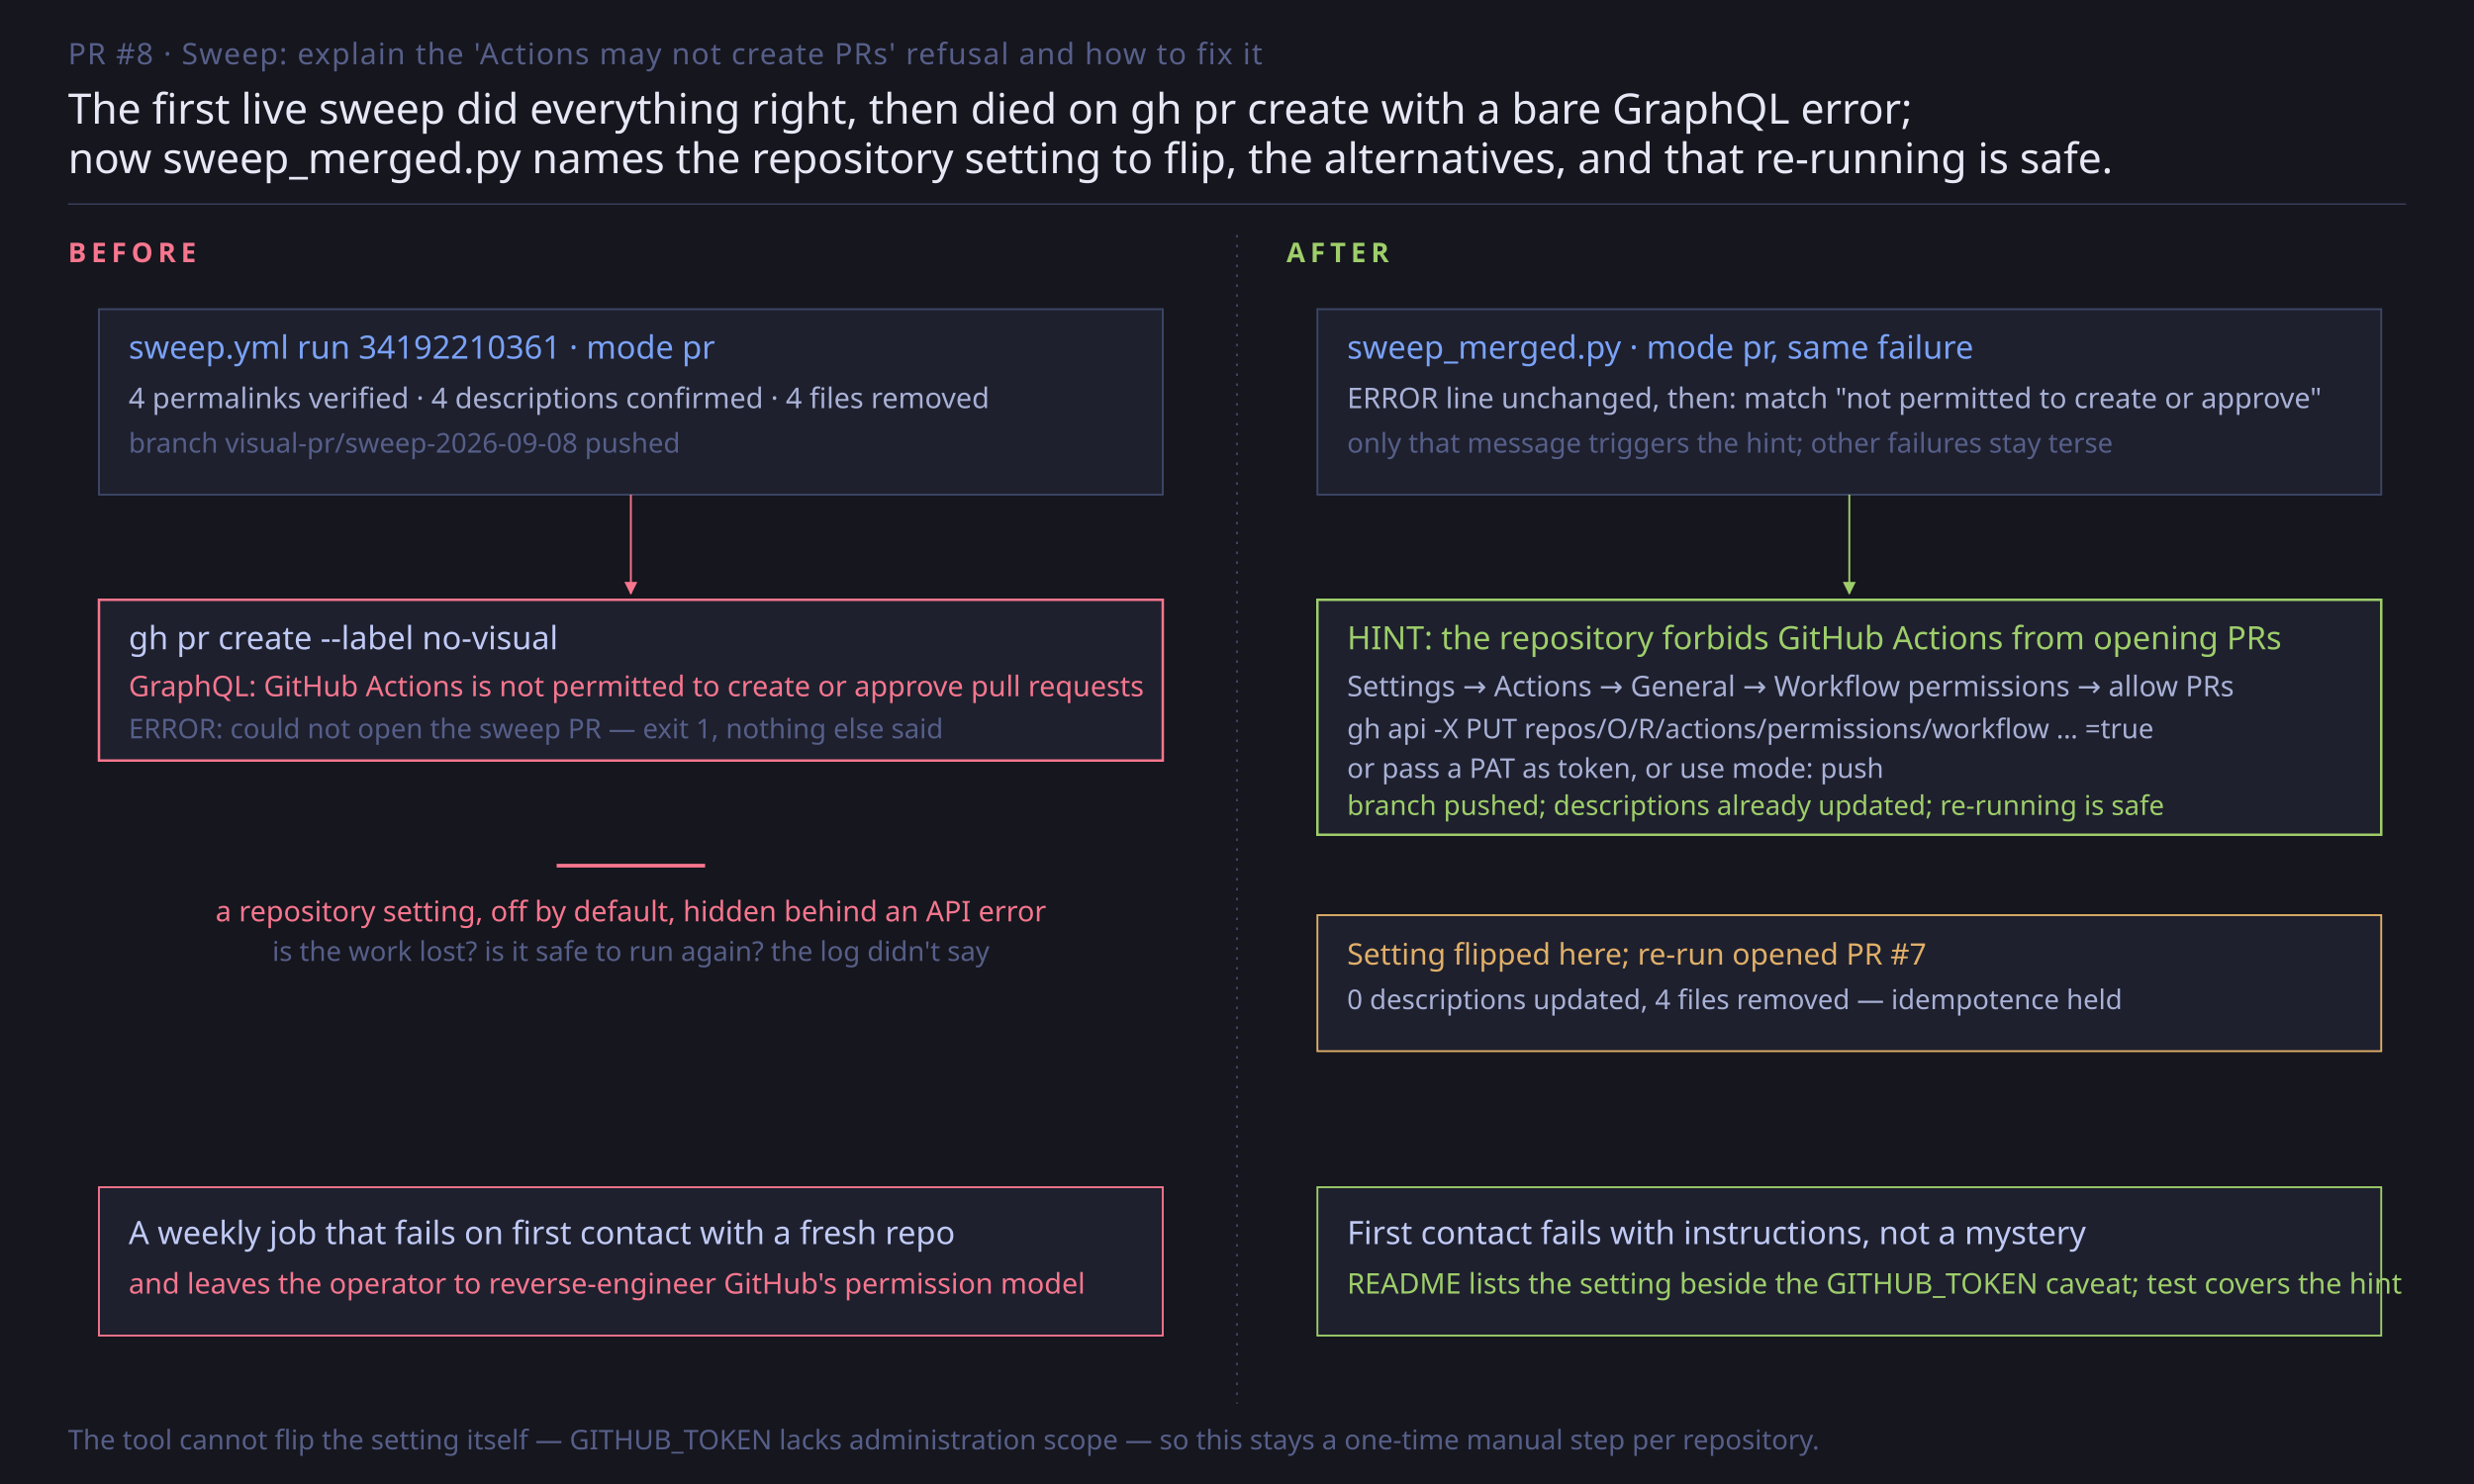
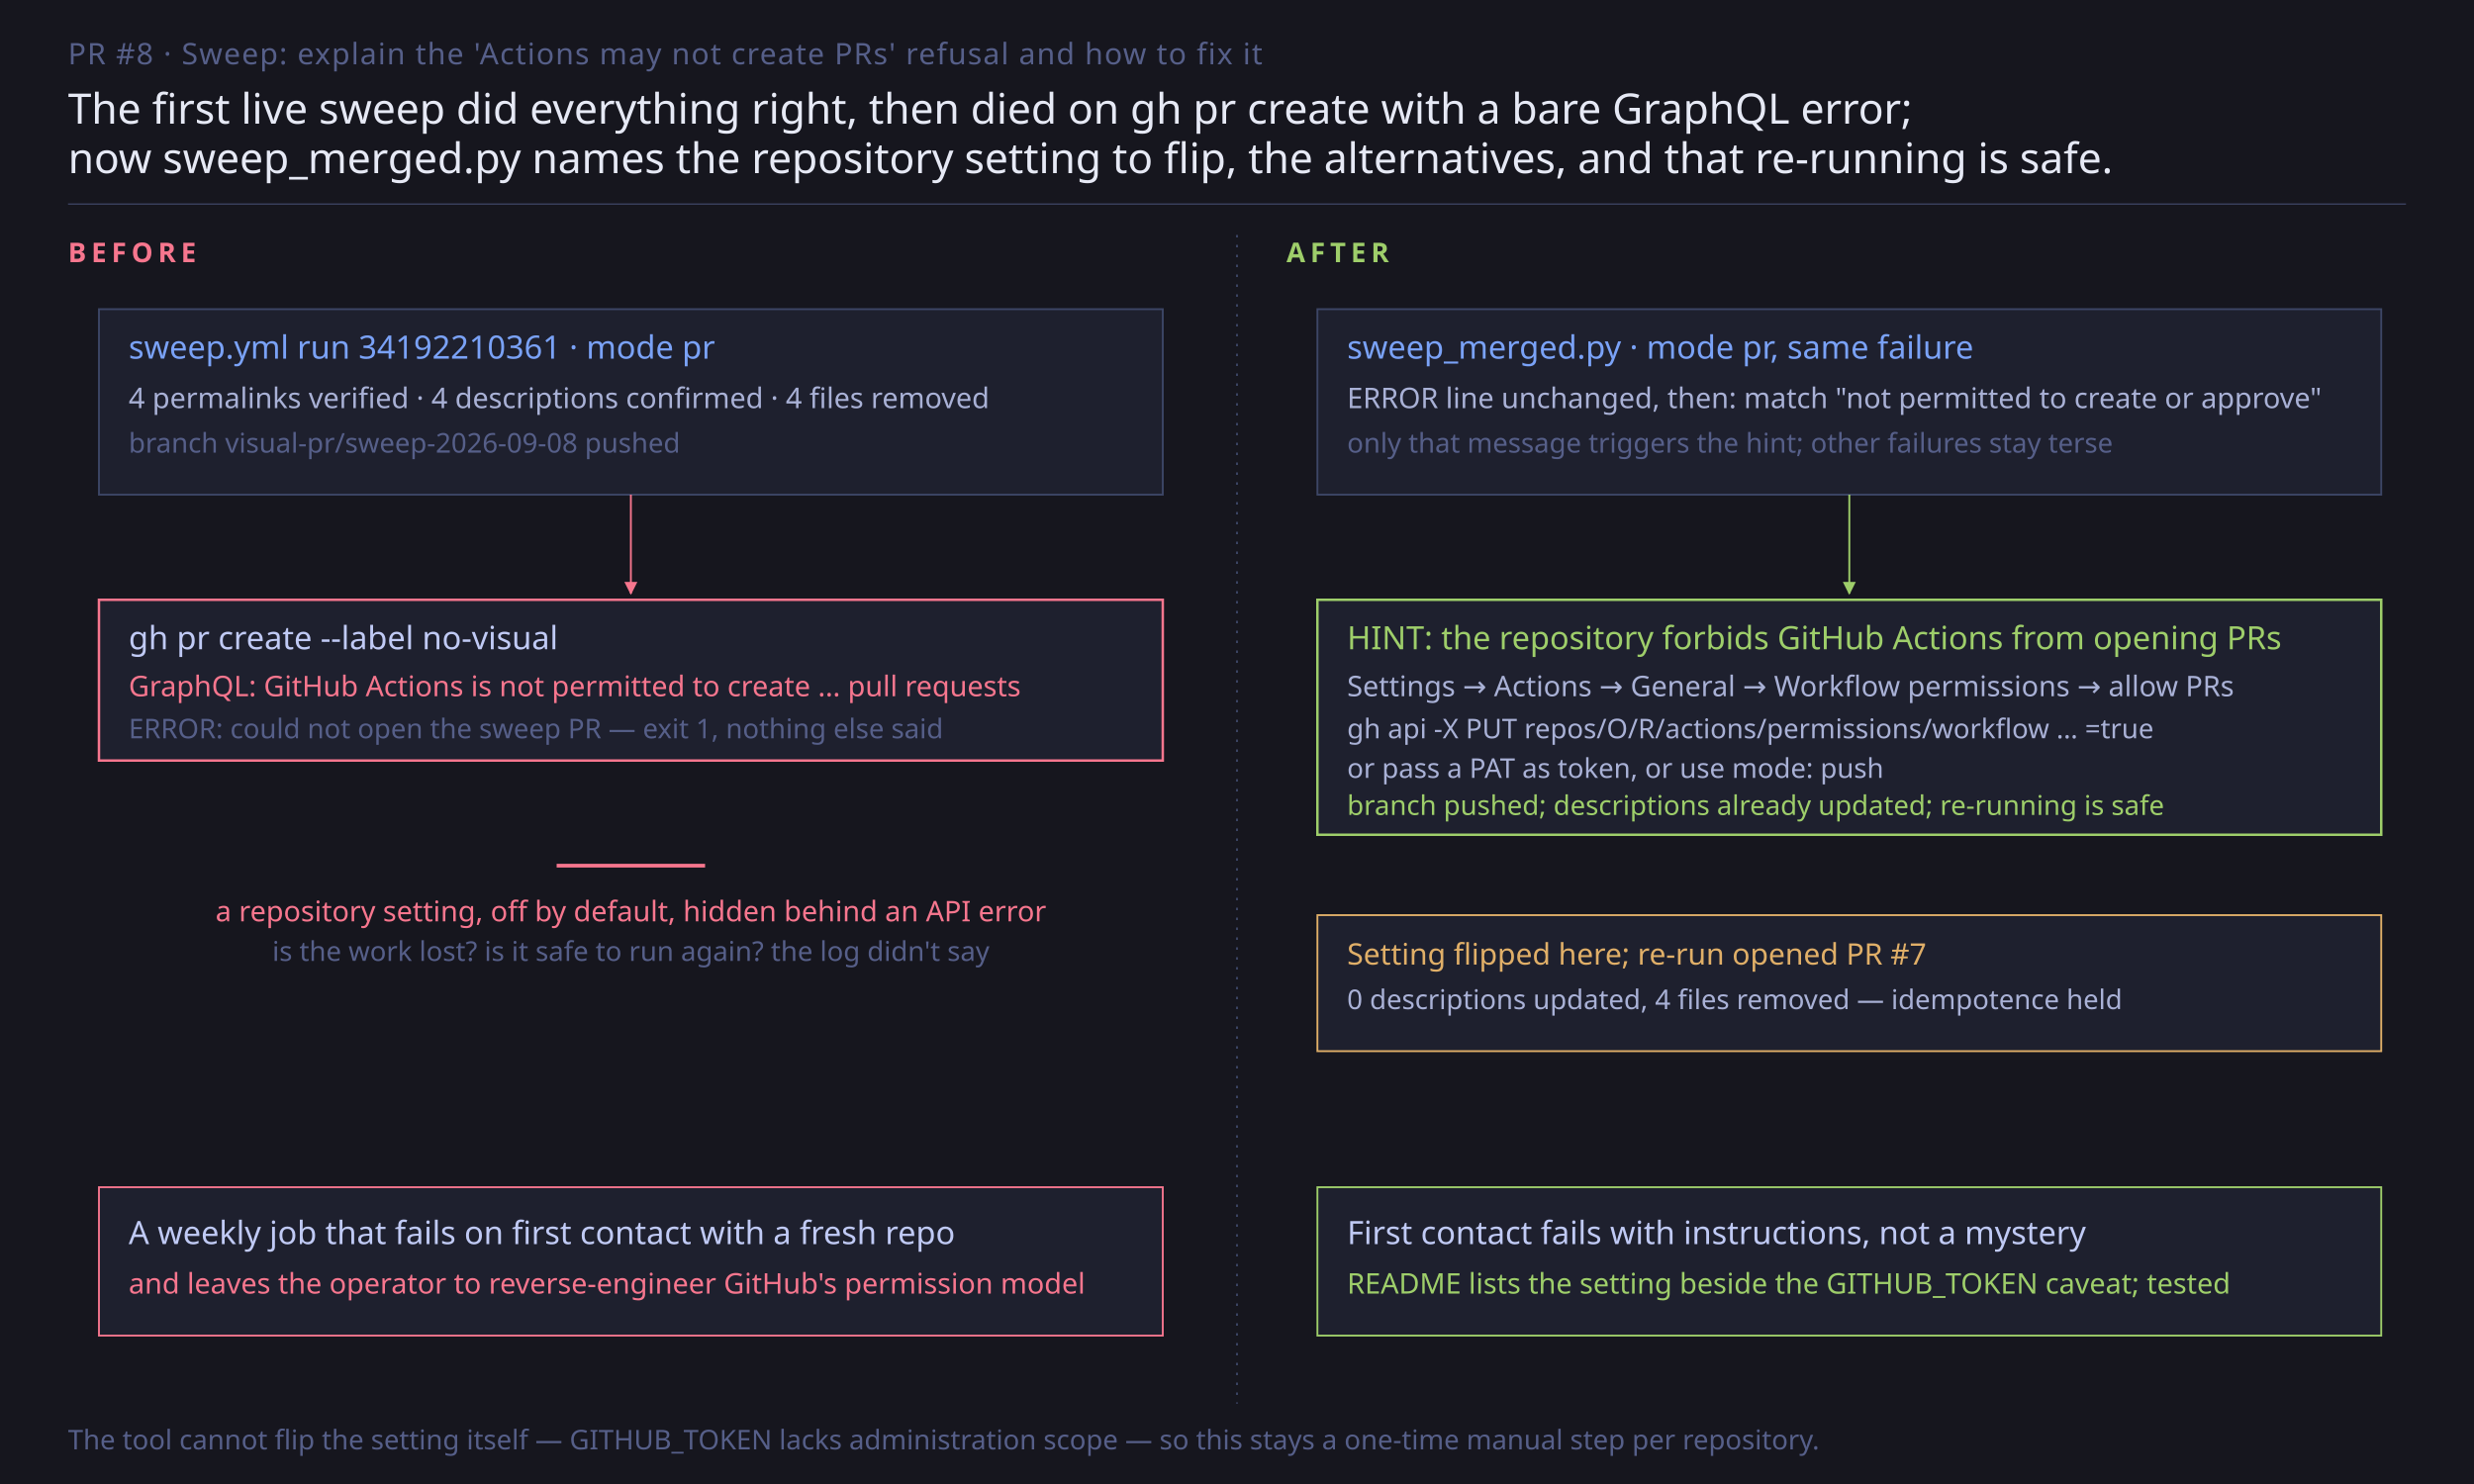
<svg xmlns="http://www.w3.org/2000/svg" viewBox="0 0 2000 1200" font-family="'Segoe UI', 'Noto Sans', 'DejaVu Sans', ui-sans-serif, system-ui, sans-serif">
  <rect x="0" y="0" width="2000" height="1200" fill="#16161e" />
  <defs>
    <marker id="arr-dim" viewBox="0 0 10 10" refX="9" refY="5" markerWidth="7" markerHeight="7" orient="auto-start-reverse">
      <path d="M0,0 L10,5 L0,10 z" fill="#565f89" />
    </marker>
    <marker id="arr-red" viewBox="0 0 10 10" refX="9" refY="5" markerWidth="7" markerHeight="7" orient="auto-start-reverse">
      <path d="M0,0 L10,5 L0,10 z" fill="#f7768e" />
    </marker>
    <marker id="arr-green" viewBox="0 0 10 10" refX="9" refY="5" markerWidth="7" markerHeight="7" orient="auto-start-reverse">
      <path d="M0,0 L10,5 L0,10 z" fill="#9ece6a" />
    </marker>
  </defs>
  <text x="55" y="52" font-size="24" letter-spacing="1" fill="#565f89">PR #8 · Sweep: explain the 'Actions may not create PRs' refusal and how to fix it</text>
  <text x="55" y="100" font-size="34" fill="#e6e9f5">The first live sweep did everything right, then died on gh pr create with a bare GraphQL error;</text>
  <text x="55" y="140" font-size="34" fill="#e6e9f5">now sweep_merged.py names the repository setting to flip, the alternatives, and that re-running is safe.</text>
  <line x1="55" y1="165" x2="1945" y2="165" stroke="#3d4666" stroke-width="1" />
  <text x="55" y="212" font-size="22" font-weight="700" letter-spacing="4" fill="#f7768e">BEFORE</text>
  <text x="1040" y="212" font-size="22" font-weight="700" letter-spacing="4" fill="#9ece6a">AFTER</text>
  <line x1="1000" y1="190" x2="1000" y2="1135" stroke="#3d4666" stroke-width="1.5" stroke-dasharray="2 6" />
  <g>
    <rect x="80" y="250" width="860" height="150" fill="#1e202e" stroke="#3d4666" stroke-width="1.5" />
    <text x="104" y="290" font-size="26" fill="#7aa2f7">sweep.yml run 34192210361 · mode pr</text>
    <text x="104" y="330" font-size="23" fill="#a9b1d6">4 permalinks verified · 4 descriptions confirmed · 4 files removed</text>
    <text x="104" y="366" font-size="22" fill="#565f89">branch visual-pr/sweep-2026-09-08 pushed</text>
  </g>
  <line x1="510" y1="400" x2="510" y2="480" stroke="#f7768e" stroke-width="1.5" marker-end="url(#arr-red)" />
  <g>
    <rect x="80" y="485" width="860" height="130" fill="#1e202e" stroke="#f7768e" stroke-width="2" />
    <text x="104" y="525" font-size="26" fill="#c0caf5">gh pr create --label no-visual</text>
-     <text x="104" y="563" font-size="23" fill="#f7768e">GraphQL: GitHub Actions is not permitted to create or approve pull requests</text>
+     <text x="104" y="563" font-size="23" fill="#f7768e">GraphQL: GitHub Actions is not permitted to create … pull requests</text>
    <text x="104" y="597" font-size="22" fill="#565f89">ERROR: could not open the sweep PR — exit 1, nothing else said</text>
  </g>
  <line x1="450" y1="700" x2="570" y2="700" stroke="#f7768e" stroke-width="3" />
  <text x="510" y="745" font-size="23" fill="#f7768e" text-anchor="middle">a repository setting, off by default, hidden behind an API error</text>
  <text x="510" y="777" font-size="22" fill="#565f89" text-anchor="middle">is the work lost? is it safe to run again? the log didn't say</text>
  <g>
    <rect x="80" y="960" width="860" height="120" fill="#1e202e" stroke="#f7768e" stroke-width="1.5" />
    <text x="104" y="1006" font-size="26" fill="#c0caf5">A weekly job that fails on first contact with a fresh repo</text>
    <text x="104" y="1046" font-size="23" fill="#f7768e">and leaves the operator to reverse-engineer GitHub's permission model</text>
  </g>
  <g>
    <rect x="1065" y="250" width="860" height="150" fill="#1e202e" stroke="#3d4666" stroke-width="1.5" />
    <text x="1089" y="290" font-size="26" fill="#7aa2f7">sweep_merged.py · mode pr, same failure</text>
    <text x="1089" y="330" font-size="23" fill="#a9b1d6">ERROR line unchanged, then: match "not permitted to create or approve"</text>
    <text x="1089" y="366" font-size="22" fill="#565f89">only that message triggers the hint; other failures stay terse</text>
  </g>
  <line x1="1495" y1="400" x2="1495" y2="480" stroke="#9ece6a" stroke-width="1.5" marker-end="url(#arr-green)" />
  <g>
    <rect x="1065" y="485" width="860" height="190" fill="#1e202e" stroke="#9ece6a" stroke-width="2" />
    <text x="1089" y="525" font-size="26" fill="#9ece6a">HINT: the repository forbids GitHub Actions from opening PRs</text>
    <text x="1089" y="563" font-size="23" fill="#a9b1d6">Settings → Actions → General → Workflow permissions → allow PRs</text>
    <text x="1089" y="597" font-size="22" fill="#a9b1d6">gh api -X PUT repos/O/R/actions/permissions/workflow … =true</text>
    <text x="1089" y="629" font-size="22" fill="#a9b1d6">or pass a PAT as token, or use mode: push</text>
    <text x="1089" y="659" font-size="22" fill="#9ece6a">branch pushed; descriptions already updated; re-running is safe</text>
  </g>
  <g>
    <rect x="1065" y="740" width="860" height="110" fill="#1e202e" stroke="#e0af68" stroke-width="1.5" />
    <text x="1089" y="780" font-size="24" fill="#e0af68">Setting flipped here; re-run opened PR #7</text>
    <text x="1089" y="816" font-size="22" fill="#a9b1d6">0 descriptions updated, 4 files removed — idempotence held</text>
  </g>
  <g>
    <rect x="1065" y="960" width="860" height="120" fill="#1e202e" stroke="#9ece6a" stroke-width="1.5" />
    <text x="1089" y="1006" font-size="26" fill="#c0caf5">First contact fails with instructions, not a mystery</text>
-     <text x="1089" y="1046" font-size="23" fill="#9ece6a">README lists the setting beside the GITHUB_TOKEN caveat; test covers the hint</text>
+     <text x="1089" y="1046" font-size="23" fill="#9ece6a">README lists the setting beside the GITHUB_TOKEN caveat; tested</text>
  </g>
  <text x="55" y="1172" font-size="22" fill="#565f89">The tool cannot flip the setting itself — GITHUB_TOKEN lacks administration scope — so this stays a one-time manual step per repository.</text>
</svg>
